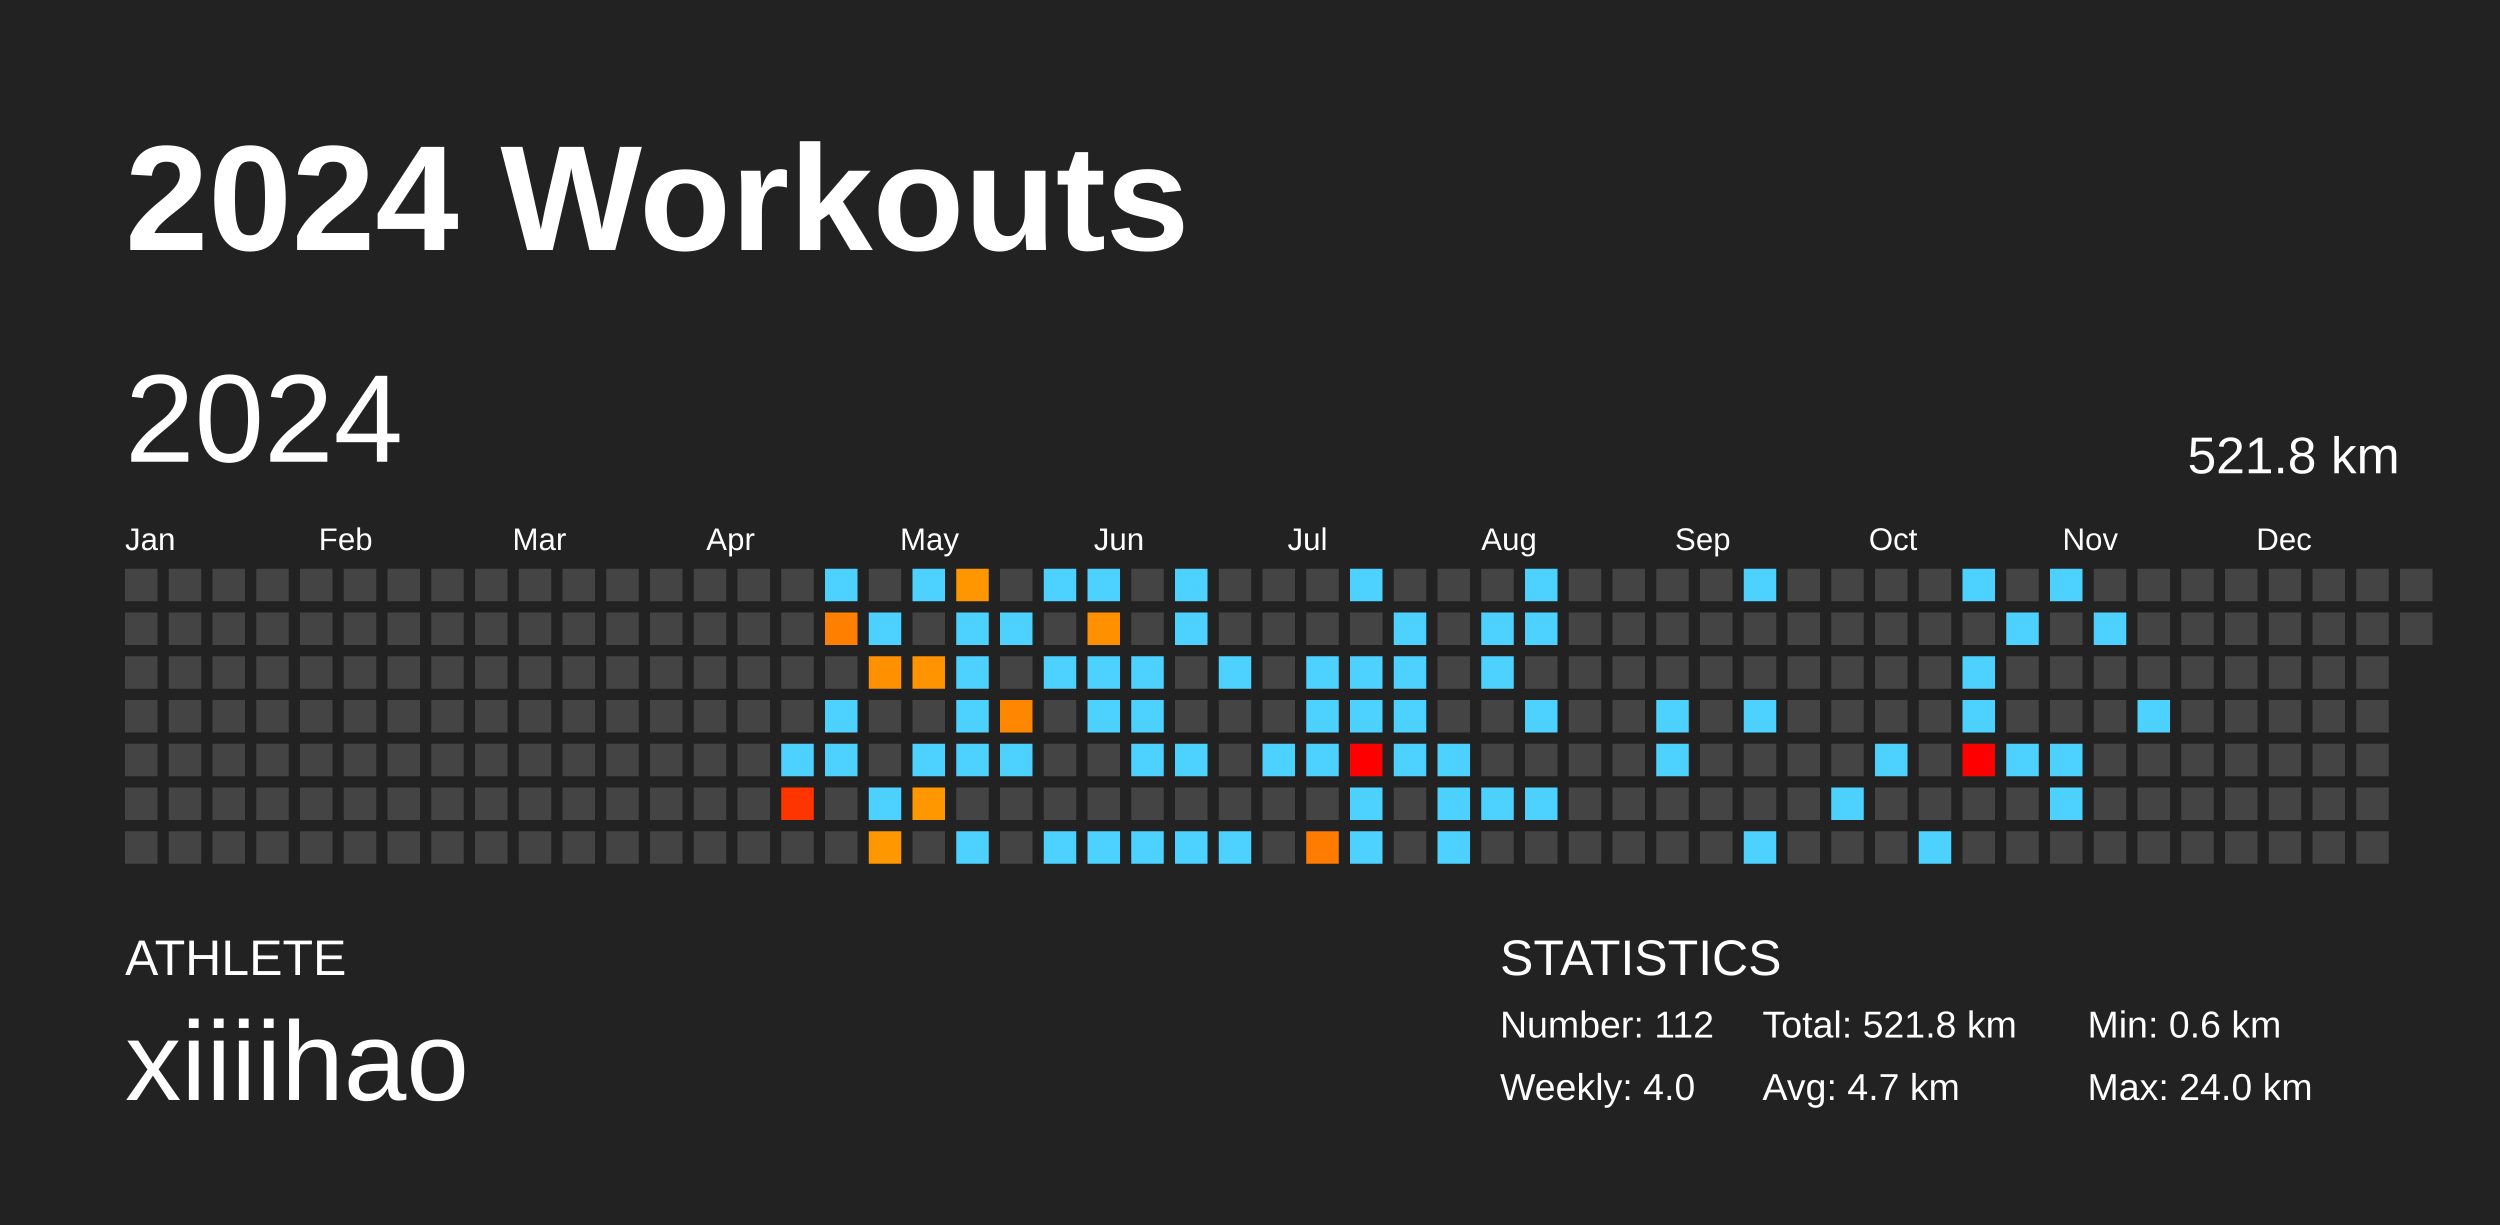
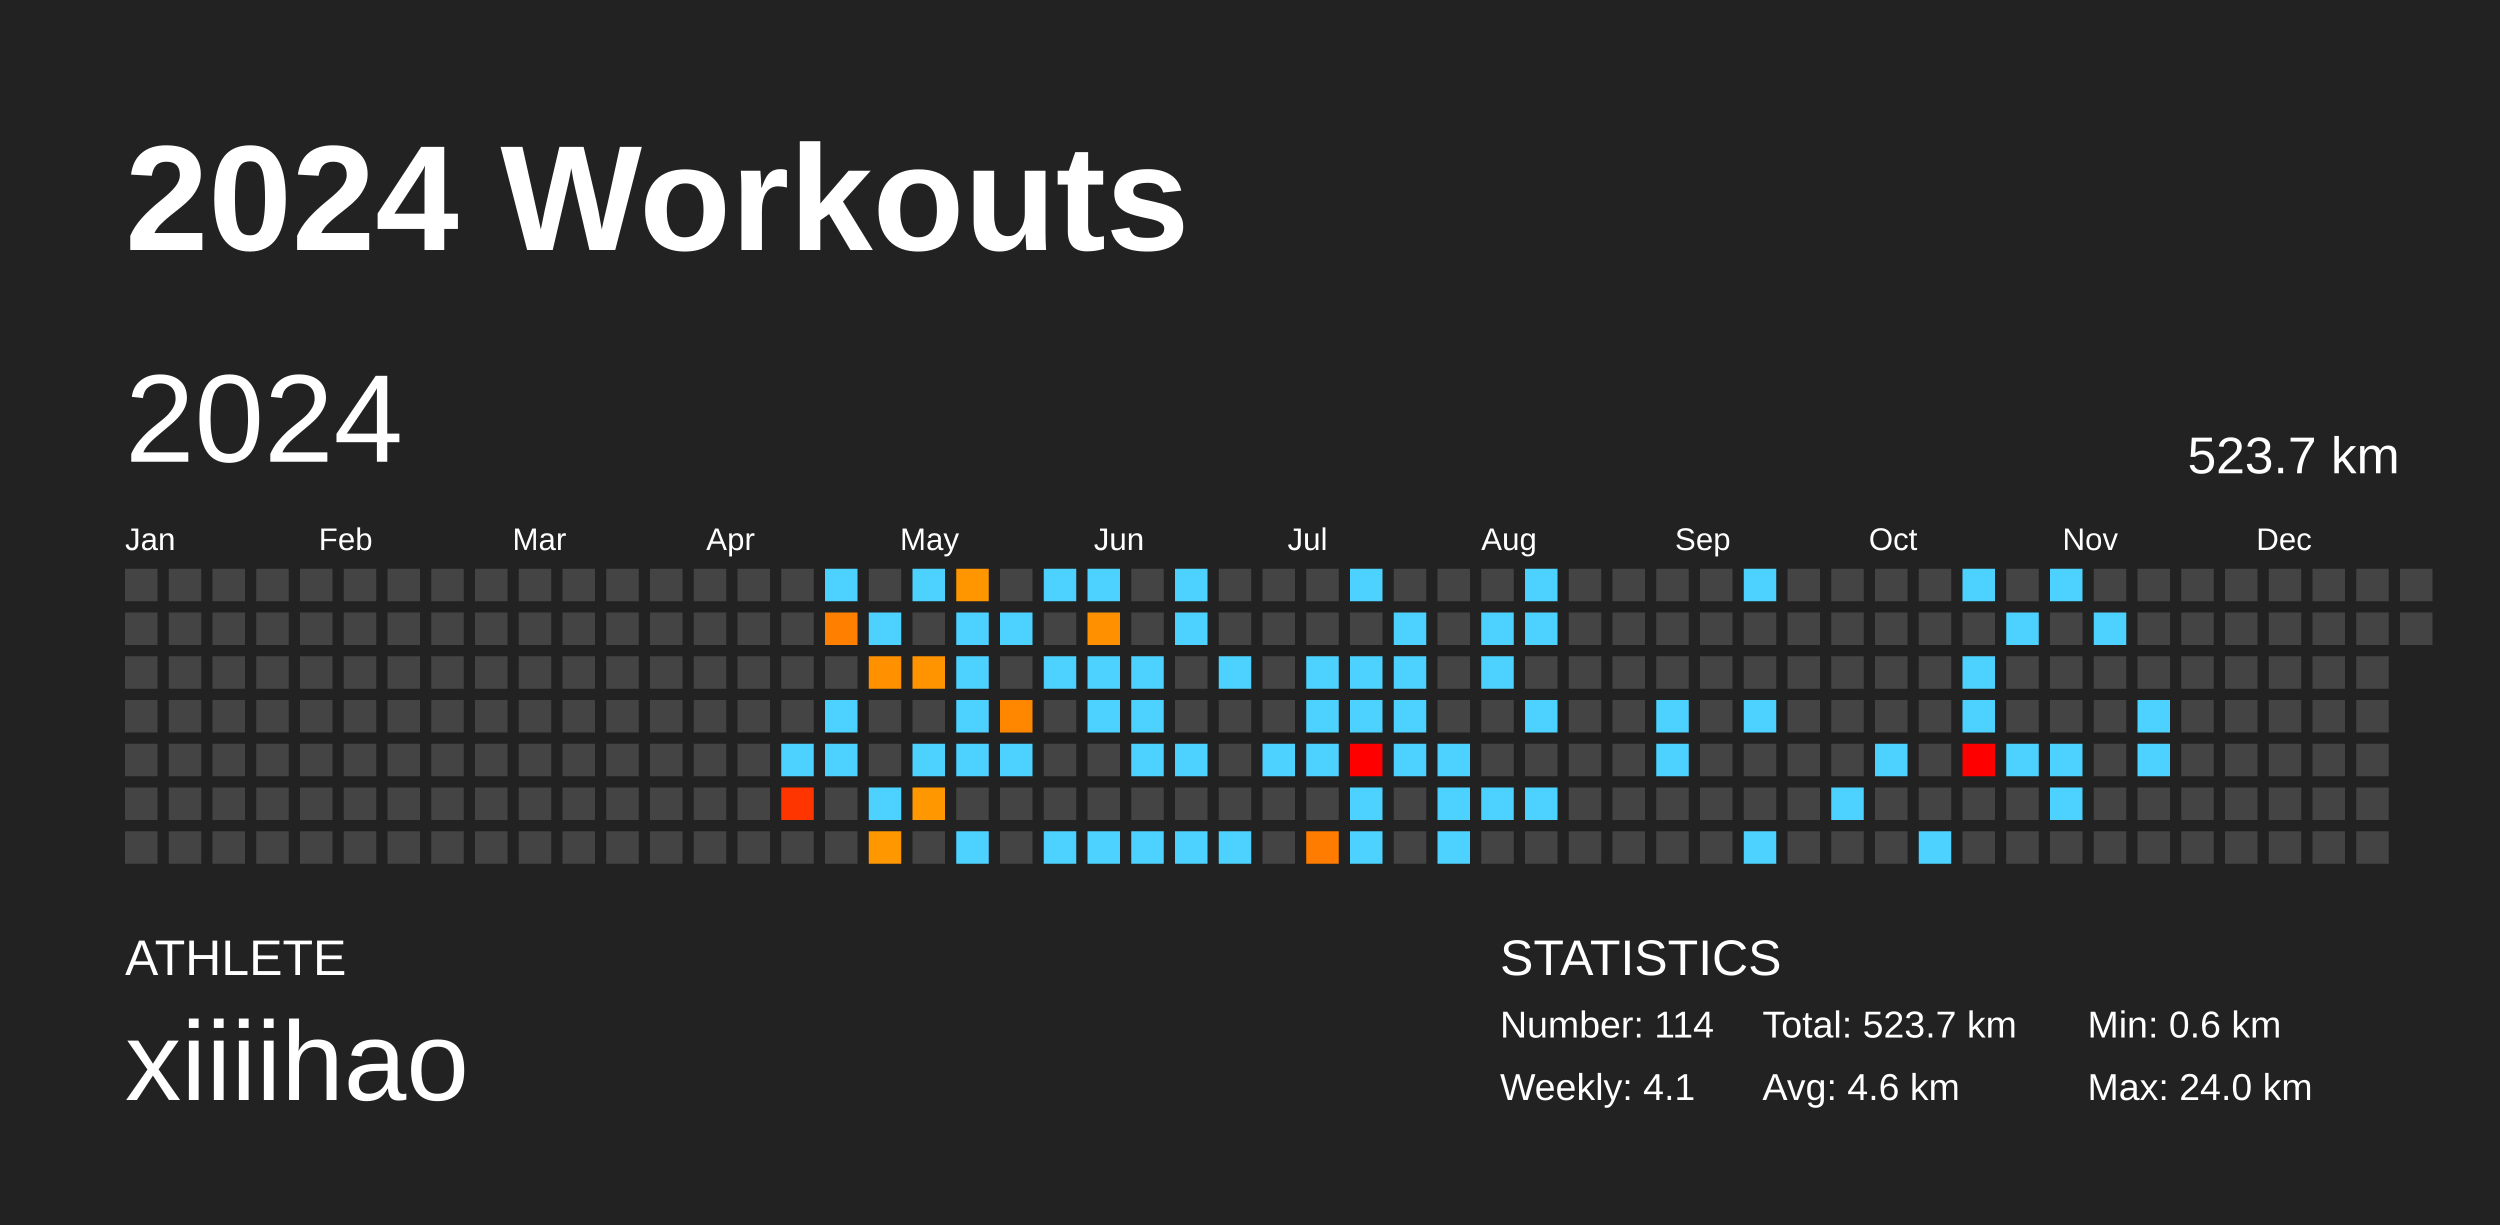
<svg xmlns="http://www.w3.org/2000/svg" baseProfile="full" height="98mm" version="1.1" viewBox="0,0,200,98" width="200mm">
  <defs />
  <rect fill="#222222" height="98" width="200" x="0" y="0" />
  <text fill="#FFFFFF" style="font-size:12px; font-family:Arial; font-weight:bold;" x="10" y="20">2024 Workouts</text>
  <text fill="#FFFFFF" style="font-size:4px; font-family:Arial" x="10" y="78">ATHLETE</text>
  <text fill="#FFFFFF" style="font-size:9px; font-family:Arial" x="10" y="88">xiiiihao</text>
  <text fill="#FFFFFF" style="font-size:4px; font-family:Arial" x="120" y="78">STATISTICS</text>
-   <text fill="#FFFFFF" style="font-size:3px; font-family:Arial" x="120" y="83">Number: 112</text>
-   <text fill="#FFFFFF" style="font-size:3px; font-family:Arial" x="120" y="88">Weekly: 4.0</text>
-   <text fill="#FFFFFF" style="font-size:3px; font-family:Arial" x="141" y="83">Total: 521.8 km</text>
-   <text fill="#FFFFFF" style="font-size:3px; font-family:Arial" x="141" y="88">Avg: 4.7 km</text>
+   <text fill="#FFFFFF" style="font-size:3px; font-family:Arial" x="120" y="83">Number: 114</text>
+   <text fill="#FFFFFF" style="font-size:3px; font-family:Arial" x="120" y="88">Weekly: 4.1</text>
+   <text fill="#FFFFFF" style="font-size:3px; font-family:Arial" x="141" y="83">Total: 523.7 km</text>
+   <text fill="#FFFFFF" style="font-size:3px; font-family:Arial" x="141" y="88">Avg: 4.6 km</text>
  <text fill="#FFFFFF" style="font-size:3px; font-family:Arial" x="167" y="83">Min: 0.6 km</text>
  <text fill="#FFFFFF" style="font-size:3px; font-family:Arial" x="167" y="88">Max: 24.0 km</text>
  <text dominant-baseline="hanging" fill="#FFFFFF" style="font-size:10.0px; font-family:Arial;" x="10" y="30">2024</text>
-   <text dominant-baseline="hanging" fill="#FFFFFF" style="font-size:4.125px; font-family:Arial;" x="175" y="35">521.8 km</text>
+   <text dominant-baseline="hanging" fill="#FFFFFF" style="font-size:4.125px; font-family:Arial;" x="175" y="35">523.7 km</text>
  <text fill="#FFFFFF" style="font-size:2.5px; font-family:Arial" x="10.0" y="44">Jan</text>
  <text fill="#FFFFFF" style="font-size:2.5px; font-family:Arial" x="25.5" y="44">Feb</text>
  <text fill="#FFFFFF" style="font-size:2.5px; font-family:Arial" x="41.0" y="44">Mar</text>
  <text fill="#FFFFFF" style="font-size:2.5px; font-family:Arial" x="56.5" y="44">Apr</text>
  <text fill="#FFFFFF" style="font-size:2.5px; font-family:Arial" x="72.0" y="44">May</text>
  <text fill="#FFFFFF" style="font-size:2.5px; font-family:Arial" x="87.5" y="44">Jun</text>
  <text fill="#FFFFFF" style="font-size:2.5px; font-family:Arial" x="103.0" y="44">Jul</text>
  <text fill="#FFFFFF" style="font-size:2.5px; font-family:Arial" x="118.5" y="44">Aug</text>
  <text fill="#FFFFFF" style="font-size:2.5px; font-family:Arial" x="134.0" y="44">Sep</text>
  <text fill="#FFFFFF" style="font-size:2.5px; font-family:Arial" x="149.5" y="44">Oct</text>
  <text fill="#FFFFFF" style="font-size:2.5px; font-family:Arial" x="165.0" y="44">Nov</text>
  <text fill="#FFFFFF" style="font-size:2.5px; font-family:Arial" x="180.5" y="44">Dec</text>
  <rect fill="#444444" height="2.6" width="2.6" x="10.0" y="45.5" />
  <rect fill="#444444" height="2.6" width="2.6" x="10.0" y="49.0" />
  <rect fill="#444444" height="2.6" width="2.6" x="10.0" y="52.5" />
  <rect fill="#444444" height="2.6" width="2.6" x="10.0" y="56.0" />
  <rect fill="#444444" height="2.6" width="2.6" x="10.0" y="59.5" />
  <rect fill="#444444" height="2.6" width="2.6" x="10.0" y="63.0" />
  <rect fill="#444444" height="2.6" width="2.6" x="10.0" y="66.5" />
  <rect fill="#444444" height="2.6" width="2.6" x="13.5" y="45.5" />
  <rect fill="#444444" height="2.6" width="2.6" x="13.5" y="49.0" />
  <rect fill="#444444" height="2.6" width="2.6" x="13.5" y="52.5" />
  <rect fill="#444444" height="2.6" width="2.6" x="13.5" y="56.0" />
  <rect fill="#444444" height="2.6" width="2.6" x="13.5" y="59.5" />
  <rect fill="#444444" height="2.6" width="2.6" x="13.5" y="63.0" />
  <rect fill="#444444" height="2.6" width="2.6" x="13.5" y="66.5" />
  <rect fill="#444444" height="2.6" width="2.6" x="17.0" y="45.5" />
  <rect fill="#444444" height="2.6" width="2.6" x="17.0" y="49.0" />
  <rect fill="#444444" height="2.6" width="2.6" x="17.0" y="52.5" />
  <rect fill="#444444" height="2.6" width="2.6" x="17.0" y="56.0" />
  <rect fill="#444444" height="2.6" width="2.6" x="17.0" y="59.5" />
  <rect fill="#444444" height="2.6" width="2.6" x="17.0" y="63.0" />
  <rect fill="#444444" height="2.6" width="2.6" x="17.0" y="66.5" />
  <rect fill="#444444" height="2.6" width="2.6" x="20.5" y="45.5" />
  <rect fill="#444444" height="2.6" width="2.6" x="20.5" y="49.0" />
  <rect fill="#444444" height="2.6" width="2.6" x="20.5" y="52.5" />
  <rect fill="#444444" height="2.6" width="2.6" x="20.5" y="56.0" />
  <rect fill="#444444" height="2.6" width="2.6" x="20.5" y="59.5" />
  <rect fill="#444444" height="2.6" width="2.6" x="20.5" y="63.0" />
  <rect fill="#444444" height="2.6" width="2.6" x="20.5" y="66.5" />
  <rect fill="#444444" height="2.6" width="2.6" x="24.0" y="45.5" />
  <rect fill="#444444" height="2.6" width="2.6" x="24.0" y="49.0" />
  <rect fill="#444444" height="2.6" width="2.6" x="24.0" y="52.5" />
  <rect fill="#444444" height="2.6" width="2.6" x="24.0" y="56.0" />
  <rect fill="#444444" height="2.6" width="2.6" x="24.0" y="59.5" />
  <rect fill="#444444" height="2.6" width="2.6" x="24.0" y="63.0" />
  <rect fill="#444444" height="2.6" width="2.6" x="24.0" y="66.5" />
  <rect fill="#444444" height="2.6" width="2.6" x="27.5" y="45.5" />
  <rect fill="#444444" height="2.6" width="2.6" x="27.5" y="49.0" />
  <rect fill="#444444" height="2.6" width="2.6" x="27.5" y="52.5" />
  <rect fill="#444444" height="2.6" width="2.6" x="27.5" y="56.0" />
  <rect fill="#444444" height="2.6" width="2.6" x="27.5" y="59.5" />
  <rect fill="#444444" height="2.6" width="2.6" x="27.5" y="63.0" />
  <rect fill="#444444" height="2.6" width="2.6" x="27.5" y="66.5" />
  <rect fill="#444444" height="2.6" width="2.6" x="31.0" y="45.5" />
  <rect fill="#444444" height="2.6" width="2.6" x="31.0" y="49.0" />
  <rect fill="#444444" height="2.6" width="2.6" x="31.0" y="52.5" />
  <rect fill="#444444" height="2.6" width="2.6" x="31.0" y="56.0" />
  <rect fill="#444444" height="2.6" width="2.6" x="31.0" y="59.5" />
  <rect fill="#444444" height="2.6" width="2.6" x="31.0" y="63.0" />
  <rect fill="#444444" height="2.6" width="2.6" x="31.0" y="66.5" />
  <rect fill="#444444" height="2.6" width="2.6" x="34.5" y="45.5" />
  <rect fill="#444444" height="2.6" width="2.6" x="34.5" y="49.0" />
  <rect fill="#444444" height="2.6" width="2.6" x="34.5" y="52.5" />
  <rect fill="#444444" height="2.6" width="2.6" x="34.5" y="56.0" />
  <rect fill="#444444" height="2.6" width="2.6" x="34.5" y="59.5" />
  <rect fill="#444444" height="2.6" width="2.6" x="34.5" y="63.0" />
  <rect fill="#444444" height="2.6" width="2.6" x="34.5" y="66.5" />
  <rect fill="#444444" height="2.6" width="2.6" x="38.0" y="45.5" />
  <rect fill="#444444" height="2.6" width="2.6" x="38.0" y="49.0" />
  <rect fill="#444444" height="2.6" width="2.6" x="38.0" y="52.5" />
  <rect fill="#444444" height="2.6" width="2.6" x="38.0" y="56.0" />
  <rect fill="#444444" height="2.6" width="2.6" x="38.0" y="59.5" />
  <rect fill="#444444" height="2.6" width="2.6" x="38.0" y="63.0" />
  <rect fill="#444444" height="2.6" width="2.6" x="38.0" y="66.5" />
  <rect fill="#444444" height="2.6" width="2.6" x="41.5" y="45.5" />
  <rect fill="#444444" height="2.6" width="2.6" x="41.5" y="49.0" />
  <rect fill="#444444" height="2.6" width="2.6" x="41.5" y="52.5" />
  <rect fill="#444444" height="2.6" width="2.6" x="41.5" y="56.0" />
  <rect fill="#444444" height="2.6" width="2.6" x="41.5" y="59.5" />
  <rect fill="#444444" height="2.6" width="2.6" x="41.5" y="63.0" />
  <rect fill="#444444" height="2.6" width="2.6" x="41.5" y="66.5" />
  <rect fill="#444444" height="2.6" width="2.6" x="45.0" y="45.5" />
  <rect fill="#444444" height="2.6" width="2.6" x="45.0" y="49.0" />
  <rect fill="#444444" height="2.6" width="2.6" x="45.0" y="52.5" />
  <rect fill="#444444" height="2.6" width="2.6" x="45.0" y="56.0" />
  <rect fill="#444444" height="2.6" width="2.6" x="45.0" y="59.5" />
  <rect fill="#444444" height="2.6" width="2.6" x="45.0" y="63.0" />
  <rect fill="#444444" height="2.6" width="2.6" x="45.0" y="66.5" />
  <rect fill="#444444" height="2.6" width="2.6" x="48.5" y="45.5" />
  <rect fill="#444444" height="2.6" width="2.6" x="48.5" y="49.0" />
  <rect fill="#444444" height="2.6" width="2.6" x="48.5" y="52.5" />
  <rect fill="#444444" height="2.6" width="2.6" x="48.5" y="56.0" />
  <rect fill="#444444" height="2.6" width="2.6" x="48.5" y="59.5" />
  <rect fill="#444444" height="2.6" width="2.6" x="48.5" y="63.0" />
  <rect fill="#444444" height="2.6" width="2.6" x="48.5" y="66.5" />
  <rect fill="#444444" height="2.6" width="2.6" x="52.0" y="45.5" />
  <rect fill="#444444" height="2.6" width="2.6" x="52.0" y="49.0" />
  <rect fill="#444444" height="2.6" width="2.6" x="52.0" y="52.5" />
  <rect fill="#444444" height="2.6" width="2.6" x="52.0" y="56.0" />
  <rect fill="#444444" height="2.6" width="2.6" x="52.0" y="59.5" />
  <rect fill="#444444" height="2.6" width="2.6" x="52.0" y="63.0" />
  <rect fill="#444444" height="2.6" width="2.6" x="52.0" y="66.5" />
  <rect fill="#444444" height="2.6" width="2.6" x="55.5" y="45.5" />
  <rect fill="#444444" height="2.6" width="2.6" x="55.5" y="49.0" />
  <rect fill="#444444" height="2.6" width="2.6" x="55.5" y="52.5" />
  <rect fill="#444444" height="2.6" width="2.6" x="55.5" y="56.0" />
  <rect fill="#444444" height="2.6" width="2.6" x="55.5" y="59.5" />
  <rect fill="#444444" height="2.6" width="2.6" x="55.5" y="63.0" />
  <rect fill="#444444" height="2.6" width="2.6" x="55.5" y="66.5" />
  <rect fill="#444444" height="2.6" width="2.6" x="59.0" y="45.5" />
  <rect fill="#444444" height="2.6" width="2.6" x="59.0" y="49.0" />
  <rect fill="#444444" height="2.6" width="2.6" x="59.0" y="52.5" />
  <rect fill="#444444" height="2.6" width="2.6" x="59.0" y="56.0" />
  <rect fill="#444444" height="2.6" width="2.6" x="59.0" y="59.5" />
  <rect fill="#444444" height="2.6" width="2.6" x="59.0" y="63.0" />
  <rect fill="#444444" height="2.6" width="2.6" x="59.0" y="66.5" />
  <rect fill="#444444" height="2.6" width="2.6" x="62.5" y="45.5" />
  <rect fill="#444444" height="2.6" width="2.6" x="62.5" y="49.0" />
  <rect fill="#444444" height="2.6" width="2.6" x="62.5" y="52.5" />
  <rect fill="#444444" height="2.6" width="2.6" x="62.5" y="56.0" />
  <rect fill="#4dd2ff" height="2.6" width="2.6" x="62.5" y="59.5" />
  <rect fill="#ff3500" height="2.6" width="2.6" x="62.5" y="63.0" />
  <rect fill="#444444" height="2.6" width="2.6" x="62.5" y="66.5" />
  <rect fill="#4dd2ff" height="2.6" width="2.6" x="66.0" y="45.5" />
  <rect fill="#ff8000" height="2.6" width="2.6" x="66.0" y="49.0" />
  <rect fill="#444444" height="2.6" width="2.6" x="66.0" y="52.5" />
  <rect fill="#4dd2ff" height="2.6" width="2.6" x="66.0" y="56.0" />
  <rect fill="#4dd2ff" height="2.6" width="2.6" x="66.0" y="59.5" />
  <rect fill="#444444" height="2.6" width="2.6" x="66.0" y="63.0" />
  <rect fill="#444444" height="2.6" width="2.6" x="66.0" y="66.5" />
  <rect fill="#444444" height="2.6" width="2.6" x="69.5" y="45.5" />
  <rect fill="#4dd2ff" height="2.6" width="2.6" x="69.5" y="49.0" />
  <rect fill="#ff9100" height="2.6" width="2.6" x="69.5" y="52.5" />
  <rect fill="#444444" height="2.6" width="2.6" x="69.5" y="56.0" />
  <rect fill="#444444" height="2.6" width="2.6" x="69.5" y="59.5" />
  <rect fill="#4dd2ff" height="2.6" width="2.6" x="69.5" y="63.0" />
  <rect fill="#ff9800" height="2.6" width="2.6" x="69.5" y="66.5" />
  <rect fill="#4dd2ff" height="2.6" width="2.6" x="73.0" y="45.5" />
  <rect fill="#444444" height="2.6" width="2.6" x="73.0" y="49.0" />
  <rect fill="#ff9300" height="2.6" width="2.6" x="73.0" y="52.5" />
  <rect fill="#444444" height="2.6" width="2.6" x="73.0" y="56.0" />
  <rect fill="#4dd2ff" height="2.6" width="2.6" x="73.0" y="59.5" />
  <rect fill="#ff9800" height="2.6" width="2.6" x="73.0" y="63.0" />
  <rect fill="#444444" height="2.6" width="2.6" x="73.0" y="66.5" />
  <rect fill="#ff9600" height="2.6" width="2.6" x="76.5" y="45.5" />
  <rect fill="#4dd2ff" height="2.6" width="2.6" x="76.5" y="49.0" />
  <rect fill="#4dd2ff" height="2.6" width="2.6" x="76.5" y="52.5" />
  <rect fill="#4dd2ff" height="2.6" width="2.6" x="76.5" y="56.0" />
  <rect fill="#4dd2ff" height="2.6" width="2.6" x="76.5" y="59.5" />
  <rect fill="#444444" height="2.6" width="2.6" x="76.5" y="63.0" />
  <rect fill="#4dd2ff" height="2.6" width="2.6" x="76.5" y="66.5" />
  <rect fill="#444444" height="2.6" width="2.6" x="80.0" y="45.5" />
  <rect fill="#4dd2ff" height="2.6" width="2.6" x="80.0" y="49.0" />
  <rect fill="#444444" height="2.6" width="2.6" x="80.0" y="52.5" />
  <rect fill="#ff8700" height="2.6" width="2.6" x="80.0" y="56.0" />
  <rect fill="#4dd2ff" height="2.6" width="2.6" x="80.0" y="59.5" />
  <rect fill="#444444" height="2.6" width="2.6" x="80.0" y="63.0" />
  <rect fill="#444444" height="2.6" width="2.6" x="80.0" y="66.5" />
  <rect fill="#4dd2ff" height="2.6" width="2.6" x="83.5" y="45.5" />
  <rect fill="#444444" height="2.6" width="2.6" x="83.5" y="49.0" />
  <rect fill="#4dd2ff" height="2.6" width="2.6" x="83.5" y="52.5" />
  <rect fill="#444444" height="2.6" width="2.6" x="83.5" y="56.0" />
  <rect fill="#444444" height="2.6" width="2.6" x="83.5" y="59.5" />
  <rect fill="#444444" height="2.6" width="2.6" x="83.5" y="63.0" />
  <rect fill="#4dd2ff" height="2.6" width="2.6" x="83.5" y="66.5" />
  <rect fill="#4dd2ff" height="2.6" width="2.6" x="87.0" y="45.5" />
  <rect fill="#ff9100" height="2.6" width="2.6" x="87.0" y="49.0" />
  <rect fill="#4dd2ff" height="2.6" width="2.6" x="87.0" y="52.5" />
  <rect fill="#4dd2ff" height="2.6" width="2.6" x="87.0" y="56.0" />
  <rect fill="#444444" height="2.6" width="2.6" x="87.0" y="59.5" />
  <rect fill="#444444" height="2.6" width="2.6" x="87.0" y="63.0" />
  <rect fill="#4dd2ff" height="2.6" width="2.6" x="87.0" y="66.5" />
  <rect fill="#444444" height="2.6" width="2.6" x="90.5" y="45.5" />
  <rect fill="#444444" height="2.6" width="2.6" x="90.5" y="49.0" />
  <rect fill="#4dd2ff" height="2.6" width="2.6" x="90.5" y="52.5" />
  <rect fill="#4dd2ff" height="2.6" width="2.6" x="90.5" y="56.0" />
  <rect fill="#4dd2ff" height="2.6" width="2.6" x="90.5" y="59.5" />
  <rect fill="#444444" height="2.6" width="2.6" x="90.5" y="63.0" />
  <rect fill="#4dd2ff" height="2.6" width="2.6" x="90.5" y="66.5" />
  <rect fill="#4dd2ff" height="2.6" width="2.6" x="94.0" y="45.5" />
  <rect fill="#4dd2ff" height="2.6" width="2.6" x="94.0" y="49.0" />
  <rect fill="#444444" height="2.6" width="2.6" x="94.0" y="52.5" />
  <rect fill="#444444" height="2.6" width="2.6" x="94.0" y="56.0" />
  <rect fill="#4dd2ff" height="2.6" width="2.6" x="94.0" y="59.5" />
  <rect fill="#444444" height="2.6" width="2.6" x="94.0" y="63.0" />
  <rect fill="#4dd2ff" height="2.6" width="2.6" x="94.0" y="66.5" />
  <rect fill="#444444" height="2.6" width="2.6" x="97.5" y="45.5" />
  <rect fill="#444444" height="2.6" width="2.6" x="97.5" y="49.0" />
  <rect fill="#4dd2ff" height="2.6" width="2.6" x="97.5" y="52.5" />
  <rect fill="#444444" height="2.6" width="2.6" x="97.5" y="56.0" />
  <rect fill="#444444" height="2.6" width="2.6" x="97.5" y="59.5" />
  <rect fill="#444444" height="2.6" width="2.6" x="97.5" y="63.0" />
  <rect fill="#4dd2ff" height="2.6" width="2.6" x="97.5" y="66.5" />
  <rect fill="#444444" height="2.6" width="2.6" x="101.0" y="45.5" />
  <rect fill="#444444" height="2.6" width="2.6" x="101.0" y="49.0" />
  <rect fill="#444444" height="2.6" width="2.6" x="101.0" y="52.5" />
  <rect fill="#444444" height="2.6" width="2.6" x="101.0" y="56.0" />
  <rect fill="#4dd2ff" height="2.6" width="2.6" x="101.0" y="59.5" />
  <rect fill="#444444" height="2.6" width="2.6" x="101.0" y="63.0" />
  <rect fill="#444444" height="2.6" width="2.6" x="101.0" y="66.5" />
  <rect fill="#444444" height="2.6" width="2.6" x="104.5" y="45.5" />
  <rect fill="#444444" height="2.6" width="2.6" x="104.5" y="49.0" />
  <rect fill="#4dd2ff" height="2.6" width="2.6" x="104.5" y="52.5" />
  <rect fill="#4dd2ff" height="2.6" width="2.6" x="104.5" y="56.0" />
  <rect fill="#4dd2ff" height="2.6" width="2.6" x="104.5" y="59.5" />
  <rect fill="#444444" height="2.6" width="2.6" x="104.5" y="63.0" />
  <rect fill="#ff7c00" height="2.6" width="2.6" x="104.5" y="66.5" />
  <rect fill="#4dd2ff" height="2.6" width="2.6" x="108.0" y="45.5" />
  <rect fill="#444444" height="2.6" width="2.6" x="108.0" y="49.0" />
  <rect fill="#4dd2ff" height="2.6" width="2.6" x="108.0" y="52.5" />
  <rect fill="#4dd2ff" height="2.6" width="2.6" x="108.0" y="56.0" />
  <rect fill="red" height="2.6" width="2.6" x="108.0" y="59.5" />
  <rect fill="#4dd2ff" height="2.6" width="2.6" x="108.0" y="63.0" />
  <rect fill="#4dd2ff" height="2.6" width="2.6" x="108.0" y="66.5" />
  <rect fill="#444444" height="2.6" width="2.6" x="111.5" y="45.5" />
  <rect fill="#4dd2ff" height="2.6" width="2.6" x="111.5" y="49.0" />
  <rect fill="#4dd2ff" height="2.6" width="2.6" x="111.5" y="52.5" />
  <rect fill="#4dd2ff" height="2.6" width="2.6" x="111.5" y="56.0" />
  <rect fill="#4dd2ff" height="2.6" width="2.6" x="111.5" y="59.5" />
  <rect fill="#444444" height="2.6" width="2.6" x="111.5" y="63.0" />
  <rect fill="#444444" height="2.6" width="2.6" x="111.5" y="66.5" />
  <rect fill="#444444" height="2.6" width="2.6" x="115.0" y="45.5" />
  <rect fill="#444444" height="2.6" width="2.6" x="115.0" y="49.0" />
  <rect fill="#444444" height="2.6" width="2.6" x="115.0" y="52.5" />
  <rect fill="#444444" height="2.6" width="2.6" x="115.0" y="56.0" />
  <rect fill="#4dd2ff" height="2.6" width="2.6" x="115.0" y="59.5" />
  <rect fill="#4dd2ff" height="2.6" width="2.6" x="115.0" y="63.0" />
  <rect fill="#4dd2ff" height="2.6" width="2.6" x="115.0" y="66.5" />
  <rect fill="#444444" height="2.6" width="2.6" x="118.5" y="45.5" />
  <rect fill="#4dd2ff" height="2.6" width="2.6" x="118.5" y="49.0" />
  <rect fill="#4dd2ff" height="2.6" width="2.6" x="118.5" y="52.5" />
  <rect fill="#444444" height="2.6" width="2.6" x="118.5" y="56.0" />
  <rect fill="#444444" height="2.6" width="2.6" x="118.5" y="59.5" />
  <rect fill="#4dd2ff" height="2.6" width="2.6" x="118.5" y="63.0" />
  <rect fill="#444444" height="2.6" width="2.6" x="118.5" y="66.5" />
  <rect fill="#4dd2ff" height="2.6" width="2.6" x="122.0" y="45.5" />
  <rect fill="#4dd2ff" height="2.6" width="2.6" x="122.0" y="49.0" />
  <rect fill="#444444" height="2.6" width="2.6" x="122.0" y="52.5" />
  <rect fill="#4dd2ff" height="2.6" width="2.6" x="122.0" y="56.0" />
  <rect fill="#444444" height="2.6" width="2.6" x="122.0" y="59.5" />
  <rect fill="#4dd2ff" height="2.6" width="2.6" x="122.0" y="63.0" />
  <rect fill="#444444" height="2.6" width="2.6" x="122.0" y="66.5" />
  <rect fill="#444444" height="2.6" width="2.6" x="125.5" y="45.5" />
  <rect fill="#444444" height="2.6" width="2.6" x="125.5" y="49.0" />
  <rect fill="#444444" height="2.6" width="2.6" x="125.5" y="52.5" />
  <rect fill="#444444" height="2.6" width="2.6" x="125.5" y="56.0" />
  <rect fill="#444444" height="2.6" width="2.6" x="125.5" y="59.5" />
  <rect fill="#444444" height="2.6" width="2.6" x="125.5" y="63.0" />
  <rect fill="#444444" height="2.6" width="2.6" x="125.5" y="66.5" />
  <rect fill="#444444" height="2.6" width="2.6" x="129.0" y="45.5" />
  <rect fill="#444444" height="2.6" width="2.6" x="129.0" y="49.0" />
  <rect fill="#444444" height="2.6" width="2.6" x="129.0" y="52.5" />
  <rect fill="#444444" height="2.6" width="2.6" x="129.0" y="56.0" />
  <rect fill="#444444" height="2.6" width="2.6" x="129.0" y="59.5" />
  <rect fill="#444444" height="2.6" width="2.6" x="129.0" y="63.0" />
  <rect fill="#444444" height="2.6" width="2.6" x="129.0" y="66.5" />
  <rect fill="#444444" height="2.6" width="2.6" x="132.5" y="45.5" />
  <rect fill="#444444" height="2.6" width="2.6" x="132.5" y="49.0" />
  <rect fill="#444444" height="2.6" width="2.6" x="132.5" y="52.5" />
  <rect fill="#4dd2ff" height="2.6" width="2.6" x="132.5" y="56.0" />
  <rect fill="#4dd2ff" height="2.6" width="2.6" x="132.5" y="59.5" />
  <rect fill="#444444" height="2.6" width="2.6" x="132.5" y="63.0" />
  <rect fill="#444444" height="2.6" width="2.6" x="132.5" y="66.5" />
  <rect fill="#444444" height="2.6" width="2.6" x="136.0" y="45.5" />
  <rect fill="#444444" height="2.6" width="2.6" x="136.0" y="49.0" />
  <rect fill="#444444" height="2.6" width="2.6" x="136.0" y="52.5" />
  <rect fill="#444444" height="2.6" width="2.6" x="136.0" y="56.0" />
  <rect fill="#444444" height="2.6" width="2.6" x="136.0" y="59.5" />
  <rect fill="#444444" height="2.6" width="2.6" x="136.0" y="63.0" />
  <rect fill="#444444" height="2.6" width="2.6" x="136.0" y="66.5" />
  <rect fill="#4dd2ff" height="2.6" width="2.6" x="139.5" y="45.5" />
  <rect fill="#444444" height="2.6" width="2.6" x="139.5" y="49.0" />
  <rect fill="#444444" height="2.6" width="2.6" x="139.5" y="52.5" />
  <rect fill="#4dd2ff" height="2.6" width="2.6" x="139.5" y="56.0" />
  <rect fill="#444444" height="2.6" width="2.6" x="139.5" y="59.5" />
  <rect fill="#444444" height="2.6" width="2.6" x="139.5" y="63.0" />
  <rect fill="#4dd2ff" height="2.6" width="2.6" x="139.5" y="66.5" />
  <rect fill="#444444" height="2.6" width="2.6" x="143.0" y="45.5" />
  <rect fill="#444444" height="2.6" width="2.6" x="143.0" y="49.0" />
  <rect fill="#444444" height="2.6" width="2.6" x="143.0" y="52.5" />
  <rect fill="#444444" height="2.6" width="2.6" x="143.0" y="56.0" />
  <rect fill="#444444" height="2.6" width="2.6" x="143.0" y="59.5" />
  <rect fill="#444444" height="2.6" width="2.6" x="143.0" y="63.0" />
  <rect fill="#444444" height="2.6" width="2.6" x="143.0" y="66.5" />
  <rect fill="#444444" height="2.6" width="2.6" x="146.5" y="45.5" />
  <rect fill="#444444" height="2.6" width="2.6" x="146.5" y="49.0" />
  <rect fill="#444444" height="2.6" width="2.6" x="146.5" y="52.5" />
  <rect fill="#444444" height="2.6" width="2.6" x="146.5" y="56.0" />
  <rect fill="#444444" height="2.6" width="2.6" x="146.5" y="59.5" />
  <rect fill="#4dd2ff" height="2.6" width="2.6" x="146.5" y="63.0" />
  <rect fill="#444444" height="2.6" width="2.6" x="146.5" y="66.5" />
  <rect fill="#444444" height="2.6" width="2.6" x="150.0" y="45.5" />
  <rect fill="#444444" height="2.6" width="2.6" x="150.0" y="49.0" />
  <rect fill="#444444" height="2.6" width="2.6" x="150.0" y="52.5" />
  <rect fill="#444444" height="2.6" width="2.6" x="150.0" y="56.0" />
  <rect fill="#4dd2ff" height="2.6" width="2.6" x="150.0" y="59.5" />
  <rect fill="#444444" height="2.6" width="2.6" x="150.0" y="63.0" />
  <rect fill="#444444" height="2.6" width="2.6" x="150.0" y="66.5" />
  <rect fill="#444444" height="2.6" width="2.6" x="153.5" y="45.5" />
  <rect fill="#444444" height="2.6" width="2.6" x="153.5" y="49.0" />
  <rect fill="#444444" height="2.6" width="2.6" x="153.5" y="52.5" />
  <rect fill="#444444" height="2.6" width="2.6" x="153.5" y="56.0" />
  <rect fill="#444444" height="2.6" width="2.6" x="153.5" y="59.5" />
  <rect fill="#444444" height="2.6" width="2.6" x="153.5" y="63.0" />
  <rect fill="#4dd2ff" height="2.6" width="2.6" x="153.5" y="66.5" />
  <rect fill="#4dd2ff" height="2.6" width="2.6" x="157.0" y="45.5" />
  <rect fill="#444444" height="2.6" width="2.6" x="157.0" y="49.0" />
  <rect fill="#4dd2ff" height="2.6" width="2.6" x="157.0" y="52.5" />
  <rect fill="#4dd2ff" height="2.6" width="2.6" x="157.0" y="56.0" />
  <rect fill="red" height="2.6" width="2.6" x="157.0" y="59.5" />
  <rect fill="#444444" height="2.6" width="2.6" x="157.0" y="63.0" />
  <rect fill="#444444" height="2.6" width="2.6" x="157.0" y="66.5" />
  <rect fill="#444444" height="2.6" width="2.6" x="160.5" y="45.5" />
  <rect fill="#4dd2ff" height="2.6" width="2.6" x="160.5" y="49.0" />
  <rect fill="#444444" height="2.6" width="2.6" x="160.5" y="52.5" />
  <rect fill="#444444" height="2.6" width="2.6" x="160.5" y="56.0" />
  <rect fill="#4dd2ff" height="2.6" width="2.6" x="160.5" y="59.5" />
  <rect fill="#444444" height="2.6" width="2.6" x="160.5" y="63.0" />
  <rect fill="#444444" height="2.6" width="2.6" x="160.5" y="66.5" />
  <rect fill="#4dd2ff" height="2.6" width="2.6" x="164.0" y="45.5" />
  <rect fill="#444444" height="2.6" width="2.6" x="164.0" y="49.0" />
  <rect fill="#444444" height="2.6" width="2.6" x="164.0" y="52.5" />
  <rect fill="#444444" height="2.6" width="2.6" x="164.0" y="56.0" />
  <rect fill="#4dd2ff" height="2.6" width="2.6" x="164.0" y="59.5" />
  <rect fill="#4dd2ff" height="2.6" width="2.6" x="164.0" y="63.0" />
  <rect fill="#444444" height="2.6" width="2.6" x="164.0" y="66.5" />
  <rect fill="#444444" height="2.6" width="2.6" x="167.5" y="45.5" />
  <rect fill="#4dd2ff" height="2.6" width="2.6" x="167.5" y="49.0" />
  <rect fill="#444444" height="2.6" width="2.6" x="167.5" y="52.5" />
  <rect fill="#444444" height="2.6" width="2.6" x="167.5" y="56.0" />
  <rect fill="#444444" height="2.6" width="2.6" x="167.5" y="59.5" />
  <rect fill="#444444" height="2.6" width="2.6" x="167.5" y="63.0" />
  <rect fill="#444444" height="2.6" width="2.6" x="167.5" y="66.5" />
  <rect fill="#444444" height="2.6" width="2.6" x="171.0" y="45.5" />
  <rect fill="#444444" height="2.6" width="2.6" x="171.0" y="49.0" />
  <rect fill="#444444" height="2.6" width="2.6" x="171.0" y="52.5" />
  <rect fill="#4dd2ff" height="2.6" width="2.6" x="171.0" y="56.0" />
-   <rect fill="#444444" height="2.6" width="2.6" x="171.0" y="59.5" />
+   <rect fill="#4dd2ff" height="2.6" width="2.6" x="171.0" y="59.5" />
  <rect fill="#444444" height="2.6" width="2.6" x="171.0" y="63.0" />
  <rect fill="#444444" height="2.6" width="2.6" x="171.0" y="66.5" />
  <rect fill="#444444" height="2.6" width="2.6" x="174.5" y="45.5" />
  <rect fill="#444444" height="2.6" width="2.6" x="174.5" y="49.0" />
  <rect fill="#444444" height="2.6" width="2.6" x="174.5" y="52.5" />
  <rect fill="#444444" height="2.6" width="2.6" x="174.5" y="56.0" />
  <rect fill="#444444" height="2.6" width="2.6" x="174.5" y="59.5" />
  <rect fill="#444444" height="2.6" width="2.6" x="174.5" y="63.0" />
  <rect fill="#444444" height="2.6" width="2.6" x="174.5" y="66.5" />
  <rect fill="#444444" height="2.6" width="2.6" x="178.0" y="45.5" />
  <rect fill="#444444" height="2.6" width="2.6" x="178.0" y="49.0" />
  <rect fill="#444444" height="2.6" width="2.6" x="178.0" y="52.5" />
  <rect fill="#444444" height="2.6" width="2.6" x="178.0" y="56.0" />
  <rect fill="#444444" height="2.6" width="2.6" x="178.0" y="59.5" />
  <rect fill="#444444" height="2.6" width="2.6" x="178.0" y="63.0" />
  <rect fill="#444444" height="2.6" width="2.6" x="178.0" y="66.5" />
  <rect fill="#444444" height="2.6" width="2.6" x="181.5" y="45.5" />
  <rect fill="#444444" height="2.6" width="2.6" x="181.5" y="49.0" />
  <rect fill="#444444" height="2.6" width="2.6" x="181.5" y="52.5" />
  <rect fill="#444444" height="2.6" width="2.6" x="181.5" y="56.0" />
  <rect fill="#444444" height="2.6" width="2.6" x="181.5" y="59.5" />
  <rect fill="#444444" height="2.6" width="2.6" x="181.5" y="63.0" />
  <rect fill="#444444" height="2.6" width="2.6" x="181.5" y="66.5" />
  <rect fill="#444444" height="2.6" width="2.6" x="185.0" y="45.5" />
  <rect fill="#444444" height="2.6" width="2.6" x="185.0" y="49.0" />
  <rect fill="#444444" height="2.6" width="2.6" x="185.0" y="52.5" />
  <rect fill="#444444" height="2.6" width="2.6" x="185.0" y="56.0" />
  <rect fill="#444444" height="2.6" width="2.6" x="185.0" y="59.5" />
  <rect fill="#444444" height="2.6" width="2.6" x="185.0" y="63.0" />
  <rect fill="#444444" height="2.6" width="2.6" x="185.0" y="66.5" />
  <rect fill="#444444" height="2.6" width="2.6" x="188.5" y="45.5" />
  <rect fill="#444444" height="2.6" width="2.6" x="188.5" y="49.0" />
  <rect fill="#444444" height="2.6" width="2.6" x="188.5" y="52.5" />
  <rect fill="#444444" height="2.6" width="2.6" x="188.5" y="56.0" />
  <rect fill="#444444" height="2.6" width="2.6" x="188.5" y="59.5" />
  <rect fill="#444444" height="2.6" width="2.6" x="188.5" y="63.0" />
  <rect fill="#444444" height="2.6" width="2.6" x="188.5" y="66.5" />
  <rect fill="#444444" height="2.6" width="2.6" x="192.0" y="45.5" />
  <rect fill="#444444" height="2.6" width="2.6" x="192.0" y="49.0" />
</svg>
